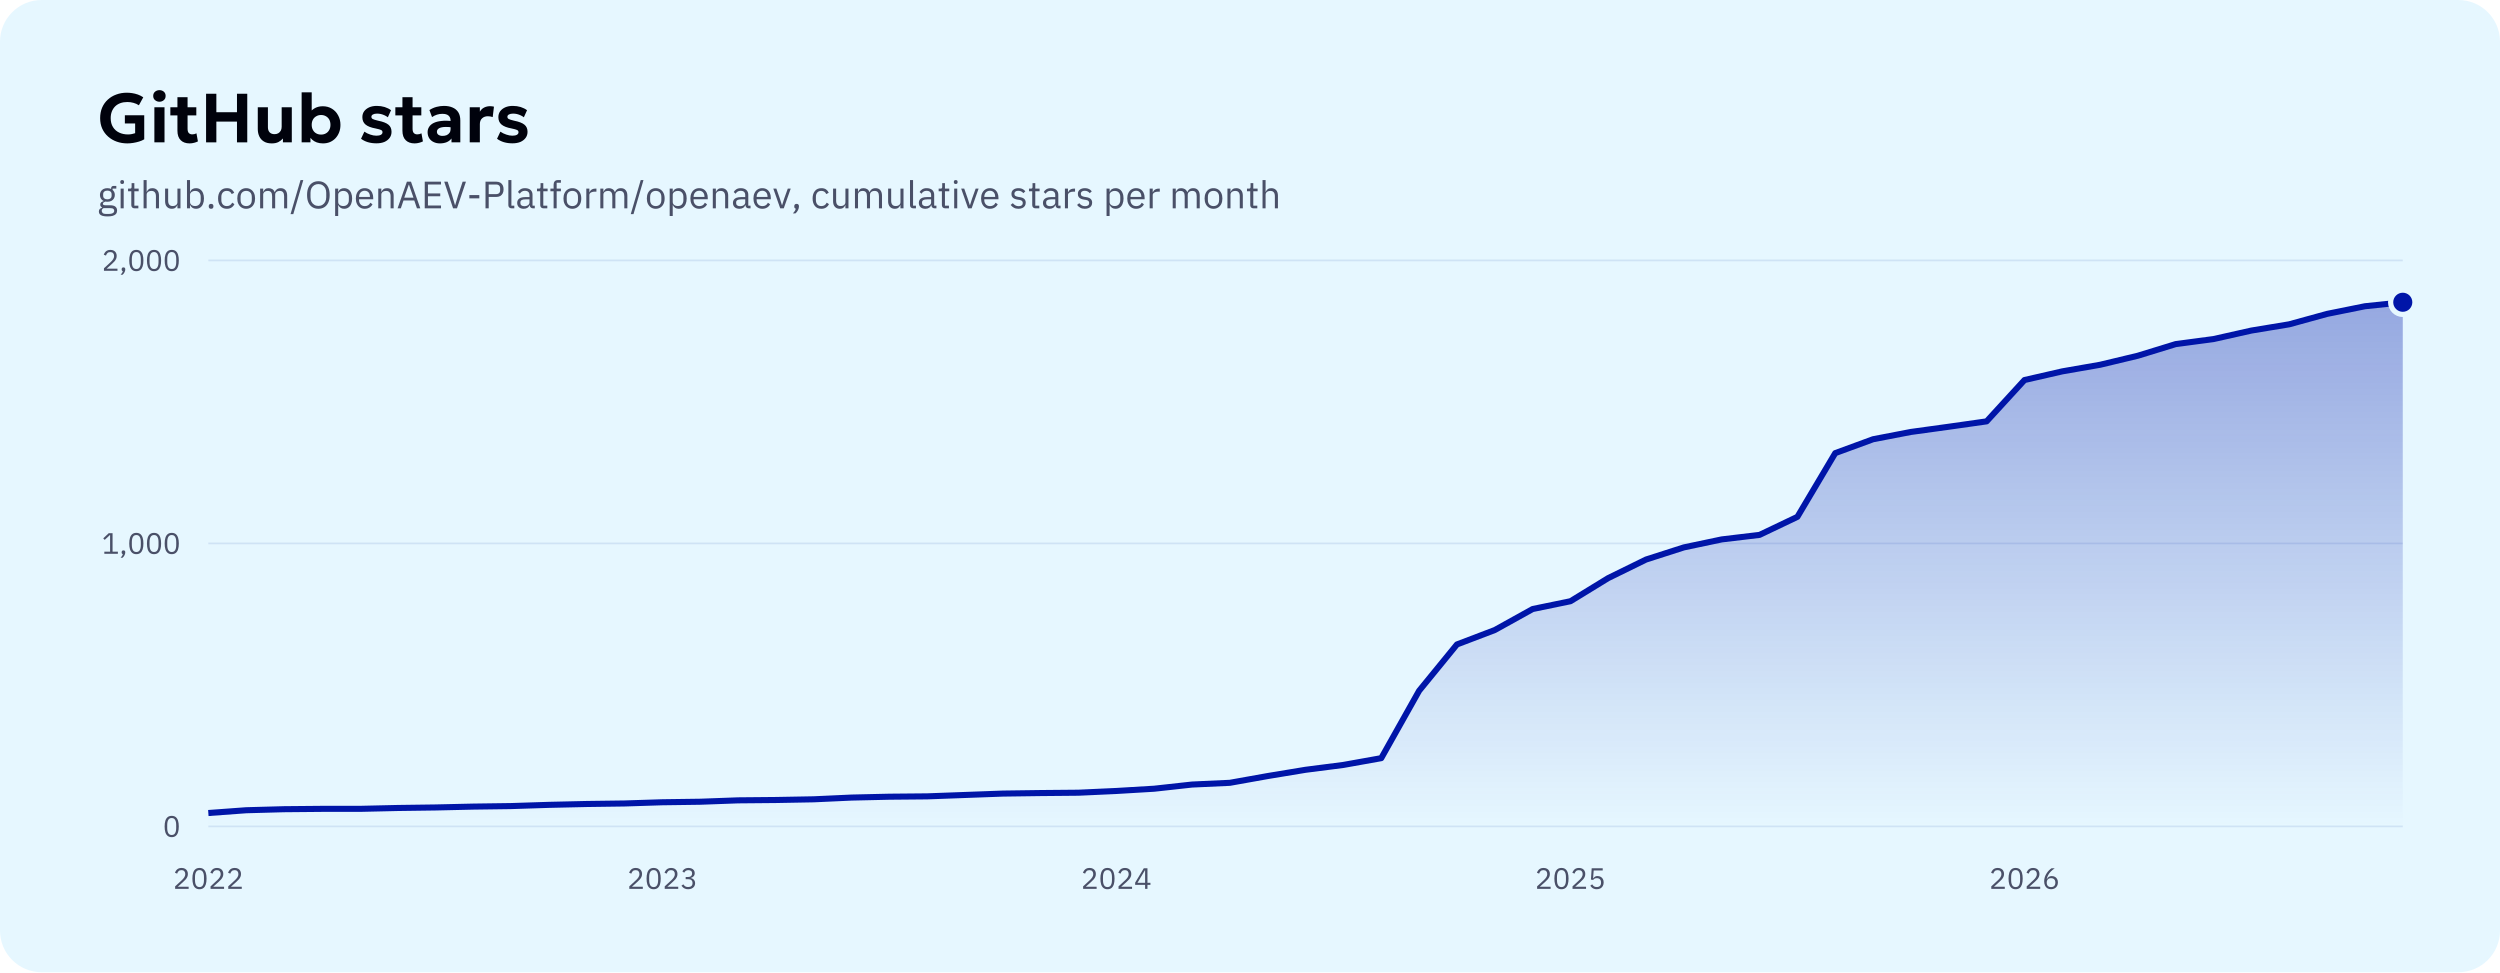
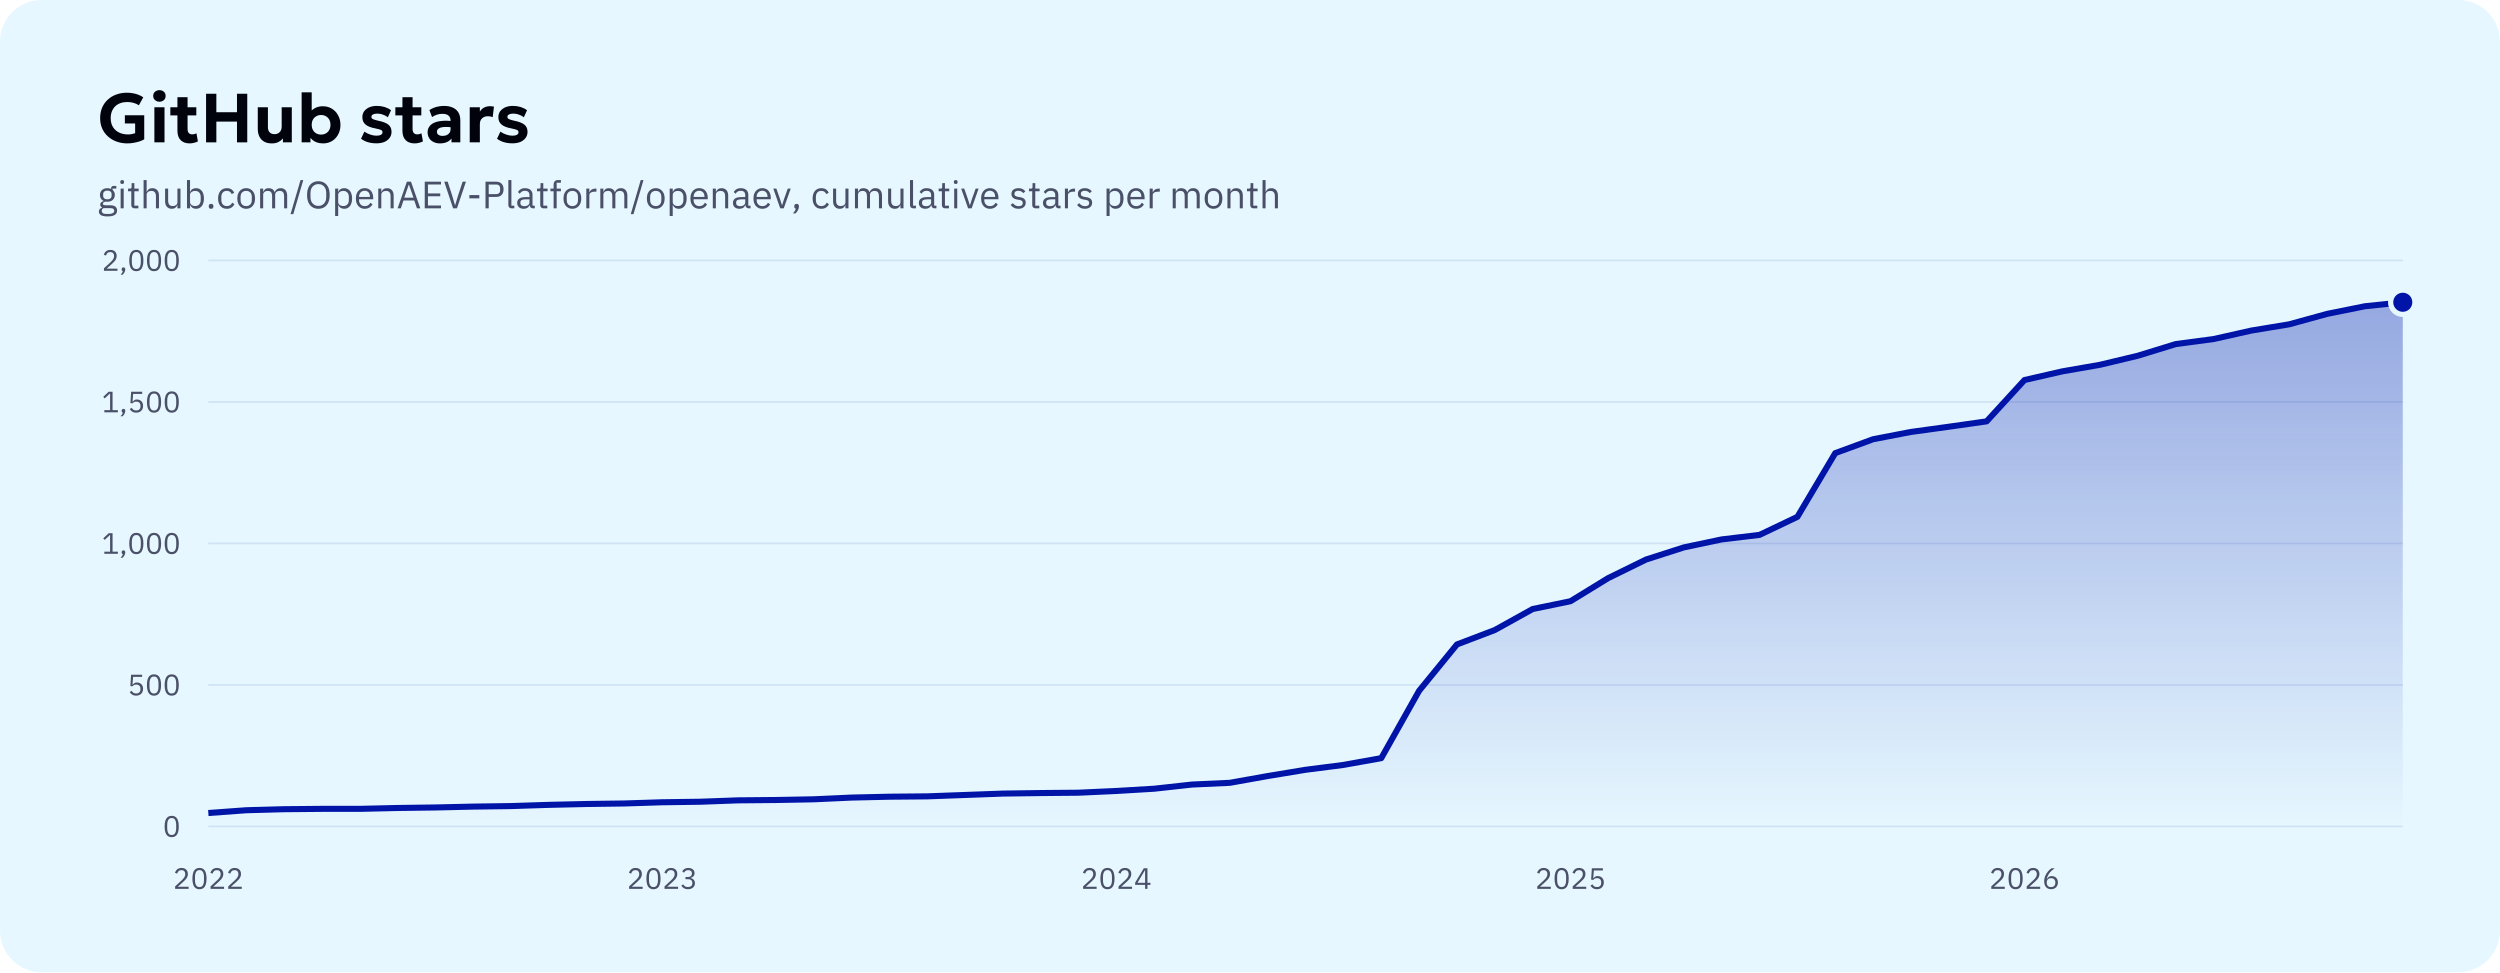
<svg xmlns="http://www.w3.org/2000/svg" width="1440" height="560" viewBox="0 0 1440 560" role="img" aria-label="openaev GitHub stars">
  <defs>
    <marker id="arr" viewBox="0 0 10 10" refX="8" refY="5" markerUnits="userSpaceOnUse" markerWidth="13" markerHeight="13" orient="auto-start-reverse">
      <path d="M0 1L10 5L0 9z" fill="#0015A8" />
    </marker>
    <marker id="arrm" viewBox="0 0 10 10" refX="8" refY="5" markerUnits="userSpaceOnUse" markerWidth="13" markerHeight="13" orient="auto-start-reverse">
      <path d="M0 1L10 5L0 9z" fill="#4A5068" />
    </marker>
    <path id="gh600-G" d="M435 15Q353 15 282 -10Q211 -35 157 -83Q103 -130 72 -198Q42 -265 42 -349Q42 -433 71 -501Q100 -568 153 -616Q205 -664 275 -689Q345 -715 426 -715Q463 -715 503 -709Q543 -703 584 -689Q624 -675 663 -649L600 -534Q564 -558 522 -569Q480 -581 434 -581Q379 -581 334 -565Q290 -549 259 -519Q228 -488 211 -446Q194 -403 194 -349Q194 -272 227 -220Q260 -167 316 -141Q372 -114 444 -114Q474 -114 501 -120Q528 -125 546 -132V-272H398V-390H677V-44Q646 -25 604 -12Q561 1 517 8Q472 15 435 15Z" />
    <path id="gh600-i" d="M71 0V-505H217V0ZM144 -585Q108 -585 81 -608Q54 -630 54 -669Q54 -707 81 -730Q108 -752 144 -752Q180 -752 207 -730Q233 -707 233 -669Q233 -630 207 -608Q180 -585 144 -585Z" />
    <path id="gh600-t" d="M290 15Q209 15 162 -31Q115 -77 115 -169V-650H261V-505H387V-388H261V-196Q261 -151 280 -133Q298 -115 329 -115Q346 -115 361 -119Q376 -123 389 -130L410 -14Q387 -2 356 6Q324 15 290 15ZM13 -388V-505H130V-388Z" />
    <path id="gh600-H" d="M85 0V-700H233V-434H530V-700H678V0H530V-299H233V0Z" />
    <path id="gh600-u" d="M268 15Q199 15 155 -12Q110 -39 88 -86Q66 -133 66 -193V-505H212V-216Q212 -171 237 -144Q262 -118 308 -118Q338 -118 361 -131Q384 -145 397 -168Q410 -192 410 -224V-505H556V0H428V-56Q402 -25 364 -5Q326 15 268 15Z" />
    <path id="gh600-b" d="M378 15Q330 15 290 1Q251 -13 222 -39Q194 -64 178 -98L198 -130V0H71V-720H216V-390L184 -423Q218 -470 266 -495Q314 -520 376 -520Q450 -520 508 -484Q565 -449 597 -388Q630 -328 630 -252Q630 -193 611 -144Q592 -95 558 -59Q525 -24 479 -4Q433 15 378 15ZM351 -112Q390 -112 420 -129Q451 -146 468 -178Q486 -209 486 -252Q486 -296 469 -328Q451 -359 421 -376Q390 -394 351 -394Q312 -394 282 -376Q251 -359 234 -328Q216 -296 216 -252Q216 -209 234 -178Q251 -146 282 -129Q312 -112 351 -112Z" />
    <path id="gh600-s" d="M254 14Q186 14 129 -3Q72 -21 32 -52L80 -154Q119 -127 165 -112Q211 -96 253 -96Q295 -96 318 -109Q341 -122 341 -146Q341 -168 321 -178Q300 -188 242 -200Q142 -218 96 -257Q51 -295 51 -363Q51 -412 77 -448Q104 -484 151 -505Q198 -525 259 -525Q319 -525 372 -509Q425 -492 464 -463L418 -361Q398 -377 372 -389Q346 -401 318 -408Q290 -414 263 -414Q226 -414 204 -402Q181 -390 181 -368Q181 -346 201 -336Q222 -325 278 -312Q383 -291 427 -254Q471 -218 471 -152Q471 -102 444 -65Q416 -27 368 -6Q319 14 254 14Z" />
    <path id="gh600-a" d="M212 15Q161 15 121 -5Q81 -24 58 -60Q35 -97 35 -147Q35 -190 57 -223Q78 -257 122 -279Q166 -301 233 -308Q300 -316 391 -307L393 -214Q339 -223 297 -222Q255 -222 227 -214Q198 -206 184 -191Q169 -176 169 -154Q169 -124 191 -109Q214 -93 251 -93Q284 -93 310 -104Q336 -116 351 -138Q366 -160 366 -191V-313Q366 -342 354 -364Q342 -386 316 -399Q290 -411 248 -411Q209 -411 170 -399Q132 -387 99 -364L61 -465Q110 -497 164 -511Q219 -525 270 -525Q342 -525 394 -502Q447 -480 477 -433Q506 -387 506 -314V0H379V-56Q354 -22 311 -3Q267 15 212 15Z" />
    <path id="gh600-r" d="M71 0V-505H217V-442Q242 -484 280 -502Q319 -521 364 -521Q380 -521 394 -519Q407 -517 420 -514L402 -364Q386 -370 368 -373Q350 -376 332 -376Q282 -376 250 -347Q217 -317 217 -263V0Z" />
    <path id="gb400-g" d="M520 57Q520 110 492 144Q464 179 408 196Q353 212 270 212Q190 212 140 197Q89 182 66 154Q43 125 43 85Q43 43 65 19Q87 -5 125 -15V-26Q103 -37 91 -54Q79 -72 79 -98Q79 -137 104 -158Q129 -178 168 -188V-192Q122 -214 96 -255Q71 -296 71 -350Q71 -403 95 -443Q119 -483 163 -506Q207 -528 265 -528Q293 -528 318 -523Q342 -518 363 -508V-517Q363 -547 377 -566Q391 -586 423 -586H500V-516H402V-483Q430 -459 446 -425Q461 -391 461 -350Q461 -298 437 -258Q413 -217 369 -194Q325 -172 266 -172Q253 -172 240 -174Q227 -175 216 -177Q191 -170 170 -156Q148 -143 148 -119Q148 -96 170 -88Q192 -80 227 -80H337Q433 -80 476 -44Q520 -7 520 57ZM445 63Q445 32 422 14Q398 -5 338 -5H166Q141 6 130 24Q118 41 118 65Q118 99 144 123Q169 147 230 147H304Q371 147 408 126Q445 105 445 63ZM266 -236Q317 -236 347 -260Q377 -285 377 -336V-364Q377 -415 347 -440Q317 -464 266 -464Q215 -464 185 -440Q155 -415 155 -364V-336Q155 -285 185 -260Q215 -236 266 -236Z" />
    <path id="gb400-i" d="M125 -637Q100 -637 88 -650Q76 -662 76 -682V-695Q76 -715 88 -728Q100 -740 125 -740Q151 -740 162 -728Q174 -715 174 -695V-682Q174 -662 162 -650Q151 -637 125 -637ZM85 0V-516H165V0Z" />
    <path id="gb400-t" d="M299 0H199Q158 0 136 -24Q114 -48 114 -85V-446H29V-516H77Q103 -516 112 -526Q122 -537 122 -563V-659H194V-516H307V-446H194V-70H299Z" />
    <path id="gb400-h" d="M85 0V-740H165V-432H169Q188 -476 222 -502Q257 -528 315 -528Q395 -528 442 -476Q488 -425 488 -331V0H408V-317Q408 -386 378 -421Q349 -456 291 -456Q259 -456 230 -446Q201 -435 183 -413Q165 -391 165 -358V0Z" />
    <path id="gb400-u" d="M403 0V-84H399Q384 -47 352 -18Q319 12 254 12Q175 12 128 -40Q80 -91 80 -185V-516H160V-199Q160 -130 190 -95Q220 -60 278 -60Q310 -60 338 -70Q367 -81 385 -103Q403 -125 403 -159V-516H483V0Z" />
    <path id="gb400-b" d="M85 0V-740H165V-432H169Q189 -481 228 -504Q267 -528 320 -528Q385 -528 432 -495Q479 -462 504 -402Q530 -341 530 -258Q530 -176 504 -115Q479 -54 432 -21Q385 12 320 12Q267 12 230 -12Q192 -36 169 -84H165V0ZM298 -60Q366 -60 405 -102Q444 -145 444 -214V-302Q444 -371 405 -414Q366 -456 298 -456Q262 -456 232 -443Q201 -430 183 -408Q165 -386 165 -357V-165Q165 -132 183 -108Q201 -85 232 -72Q262 -60 298 -60Z" />
    <path id="gb400-period" d="M136 12Q105 12 90 -4Q75 -21 75 -46V-59Q75 -85 90 -101Q105 -117 136 -117Q168 -117 182 -101Q197 -85 197 -59V-46Q197 -21 182 -4Q168 12 136 12Z" />
    <path id="gb400-c" d="M277 12Q168 12 108 -61Q47 -134 47 -258Q47 -382 108 -455Q168 -528 277 -528Q354 -528 401 -494Q448 -460 470 -407L403 -373Q389 -413 356 -435Q324 -457 277 -457Q206 -457 170 -414Q133 -370 133 -302V-214Q133 -147 170 -103Q206 -59 277 -59Q326 -59 361 -82Q396 -105 417 -149L475 -110Q450 -55 400 -22Q351 12 277 12Z" />
    <path id="gb400-o" d="M280 12Q211 12 158 -22Q106 -55 76 -116Q47 -176 47 -258Q47 -340 76 -400Q106 -461 158 -494Q211 -528 280 -528Q349 -528 402 -494Q454 -461 484 -400Q513 -340 513 -258Q513 -176 484 -116Q454 -55 402 -22Q349 12 280 12ZM280 -59Q345 -59 386 -99Q427 -139 427 -221V-295Q427 -377 386 -417Q345 -457 280 -457Q216 -457 174 -417Q133 -377 133 -295V-221Q133 -139 174 -99Q216 -59 280 -59Z" />
    <path id="gb400-m" d="M165 0H85V-516H165V-432H169Q186 -472 217 -500Q248 -528 308 -528Q359 -528 402 -504Q445 -479 466 -423H468Q482 -465 520 -496Q559 -528 625 -528Q704 -528 748 -476Q793 -425 793 -331V0H713V-317Q713 -385 686 -420Q659 -456 600 -456Q569 -456 541 -446Q513 -435 496 -413Q479 -391 479 -358V0H399V-317Q399 -386 372 -421Q345 -456 288 -456Q257 -456 228 -446Q200 -435 182 -413Q165 -391 165 -358Z" />
    <path id="gb400-slash" d="M81 151H9L270 -740H342Z" />
    <path id="gb400-O" d="M354 12Q264 12 198 -30Q131 -71 94 -152Q58 -232 58 -349Q58 -466 94 -546Q131 -627 198 -668Q264 -710 354 -710Q444 -710 510 -668Q577 -627 614 -546Q650 -466 650 -349Q650 -232 614 -152Q577 -71 510 -30Q444 12 354 12ZM354 -63Q415 -63 461 -92Q507 -120 534 -171Q560 -222 560 -291V-407Q560 -476 534 -528Q507 -579 461 -607Q415 -635 354 -635Q294 -635 248 -607Q201 -579 174 -528Q148 -476 148 -407V-291Q148 -222 174 -171Q201 -120 248 -92Q294 -63 354 -63Z" />
    <path id="gb400-p" d="M85 200V-516H165V-432H169Q189 -481 228 -504Q267 -528 320 -528Q385 -528 432 -495Q479 -462 504 -402Q530 -341 530 -258Q530 -176 504 -115Q479 -54 432 -21Q385 12 320 12Q267 12 230 -12Q192 -36 169 -84H165V200ZM298 -60Q366 -60 405 -102Q444 -145 444 -214V-302Q444 -371 405 -414Q366 -456 298 -456Q262 -456 232 -443Q201 -430 183 -408Q165 -386 165 -357V-165Q165 -132 183 -108Q201 -85 232 -72Q262 -60 298 -60Z" />
    <path id="gb400-e" d="M279 12Q209 12 157 -22Q105 -55 76 -116Q47 -176 47 -258Q47 -340 76 -400Q105 -461 157 -494Q209 -528 279 -528Q348 -528 398 -496Q448 -463 475 -406Q502 -349 502 -276V-238H131V-214Q131 -147 172 -102Q212 -58 284 -58Q333 -58 370 -81Q406 -104 426 -147L483 -106Q458 -54 405 -21Q352 12 279 12ZM279 -461Q236 -461 202 -441Q169 -421 150 -386Q131 -350 131 -305V-298H416V-309Q416 -355 399 -389Q382 -423 351 -442Q320 -461 279 -461Z" />
    <path id="gb400-n" d="M165 0H85V-516H165V-432H169Q188 -476 222 -502Q257 -528 315 -528Q395 -528 442 -476Q488 -425 488 -331V0H408V-317Q408 -386 378 -421Q349 -456 291 -456Q259 -456 230 -446Q201 -435 183 -413Q165 -391 165 -358Z" />
    <path id="gb400-A" d="M618 0H530L460 -206H178L108 0H23L267 -698H374ZM439 -280 351 -533 321 -620H316L286 -533L198 -280Z" />
    <path id="gb400-E" d="M519 0H93V-698H519V-624H177V-390H499V-316H177V-74H519Z" />
    <path id="gb400-V" d="M354 0H252L20 -698H110L225 -346L302 -84H307L386 -346L502 -698H589Z" />
    <path id="gb400-hyphen" d="M330 -261H69V-347H330Z" />
    <path id="gb400-P" d="M177 0H93V-698H371Q434 -698 478 -674Q521 -649 544 -604Q566 -560 566 -498Q566 -437 544 -392Q521 -347 478 -322Q434 -298 371 -298H177ZM177 -624V-372H371Q404 -372 428 -384Q451 -395 464 -418Q476 -440 476 -472V-524Q476 -556 464 -578Q451 -601 428 -612Q404 -624 371 -624Z" />
    <path id="gb400-l" d="M241 0H170Q129 0 107 -24Q85 -47 85 -83V-740H165V-70H241Z" />
    <path id="gb400-a" d="M505 0H460Q428 0 408 -14Q388 -27 379 -51Q370 -75 370 -106V-113L401 -84H366Q350 -37 310 -12Q271 12 217 12Q135 12 90 -30Q44 -72 44 -144Q44 -193 68 -226Q92 -260 140 -278Q189 -295 264 -295H366V-346Q366 -401 336 -430Q306 -459 244 -459Q198 -459 166 -438Q134 -417 113 -382L65 -427Q86 -468 132 -498Q178 -528 248 -528Q341 -528 394 -482Q446 -436 446 -354V-70H505ZM366 -235H260Q192 -235 160 -215Q128 -195 128 -157V-136Q128 -98 156 -77Q184 -56 230 -56Q270 -56 300 -68Q331 -81 348 -102Q366 -124 366 -150Z" />
    <path id="gb400-f" d="M113 0V-446H29V-516H113V-620Q113 -673 141 -706Q169 -740 226 -740H304V-670H193V-516H304V-446H193V0Z" />
    <path id="gb400-r" d="M165 0H85V-516H165V-421H170Q179 -446 198 -468Q217 -489 247 -502Q277 -516 319 -516H350V-436H303Q260 -436 229 -424Q198 -413 182 -394Q165 -375 165 -350Z" />
    <path id="gb400-v" d="M292 0H199L18 -516H98L188 -260L244 -84H249L305 -260L397 -516H474Z" />
    <path id="gb400-comma" d="M136 -117Q168 -117 182 -100Q197 -84 197 -58V-44Q197 -4 173 46Q149 96 106 133H39Q69 101 88 72Q106 44 114 9Q94 4 84 -10Q75 -24 75 -44V-58Q75 -84 90 -100Q105 -117 136 -117Z" />
    <path id="gb400-s" d="M240 12Q169 12 120 -16Q71 -43 36 -89L93 -135Q123 -98 160 -77Q197 -56 246 -56Q297 -56 326 -78Q354 -100 354 -140Q354 -170 334 -192Q315 -214 264 -221L223 -227Q176 -234 138 -250Q100 -267 78 -298Q57 -328 57 -376Q57 -453 110 -490Q162 -528 241 -528Q283 -528 316 -518Q348 -508 374 -490Q400 -471 421 -445L368 -397Q351 -421 318 -440Q285 -460 235 -460Q186 -460 160 -438Q134 -417 134 -380Q134 -343 160 -326Q185 -308 233 -300L273 -294Q359 -281 395 -244Q431 -208 431 -149Q431 -99 408 -63Q385 -27 342 -8Q299 12 240 12Z" />
    <path id="gb400-zero" d="M300 12Q217 12 164 -31Q110 -74 85 -154Q60 -235 60 -349Q60 -463 85 -544Q110 -625 164 -668Q217 -710 300 -710Q384 -710 437 -668Q490 -625 515 -544Q540 -463 540 -349Q540 -235 515 -154Q490 -74 437 -31Q384 12 300 12ZM300 -61Q355 -61 388 -90Q421 -120 436 -172Q452 -225 452 -292V-406Q452 -474 436 -526Q421 -578 388 -608Q355 -637 300 -637Q246 -637 212 -608Q179 -578 164 -526Q148 -474 148 -406V-292Q148 -225 164 -172Q179 -120 212 -90Q246 -61 300 -61Z" />
+     <path id="gb400-five" d="M498 -698V-624H192L172 -358H179Q196 -382 215 -399Q234 -416 260 -426Q286 -435 322 -435Q382 -435 429 -409Q476 -383 503 -335Q530 -287 530 -219Q530 -151 502 -99Q474 -47 422 -18Q369 12 295 12Q237 12 196 -6Q155 -23 126 -50Q98 -77 77 -107L140 -155Q167 -114 200 -88Q232 -63 295 -63Q366 -63 404 -101Q441 -139 441 -208V-218Q441 -287 404 -325Q366 -363 295 -363Q247 -363 220 -346Q192 -328 170 -304L99 -314L124 -698Z" />
    <path id="gb400-one" d="M547 0H88V-74H283V-636H276L100 -472L51 -525L236 -698H367V-74H547Z" />
    <path id="gb400-two" d="M533 -74V0H75V-86L303 -296Q352 -341 385 -392Q418 -443 418 -493V-505Q418 -563 386 -599Q354 -635 289 -635Q225 -635 192 -601Q158 -567 144 -517L69 -546Q83 -587 110 -624Q136 -662 181 -686Q226 -710 293 -710Q361 -710 409 -684Q457 -658 482 -612Q507 -567 507 -507Q507 -453 488 -408Q468 -363 434 -323Q399 -283 354 -243L166 -74Z" />
-     <path id="gb400-eight" d="M300 12Q221 12 167 -14Q113 -41 86 -87Q58 -133 58 -190Q58 -261 97 -304Q136 -346 199 -363V-371Q144 -390 112 -432Q79 -475 79 -535Q79 -615 138 -662Q196 -710 300 -710Q404 -710 462 -662Q521 -615 521 -535Q521 -475 488 -432Q456 -390 401 -371V-363Q464 -346 503 -304Q542 -261 542 -190Q542 -133 514 -87Q487 -41 434 -14Q380 12 300 12ZM300 -61Q373 -61 413 -94Q453 -127 453 -186V-207Q453 -266 413 -299Q373 -332 300 -332Q227 -332 187 -299Q147 -266 147 -207V-186Q147 -127 187 -94Q227 -61 300 -61ZM300 -402Q365 -402 400 -430Q434 -459 434 -512V-527Q434 -580 400 -608Q365 -637 300 -637Q235 -637 200 -608Q166 -580 166 -527V-512Q166 -459 200 -430Q235 -402 300 -402Z" />
-     <path id="gb400-nine" d="M533 -442Q533 -364 510 -296Q488 -228 450 -171Q413 -114 370 -70Q326 -27 284 0H176Q251 -55 304 -107Q357 -159 392 -220Q427 -281 446 -362L441 -364Q425 -336 402 -313Q379 -290 348 -277Q316 -264 273 -264Q213 -264 166 -290Q120 -316 94 -364Q67 -413 67 -479Q67 -548 96 -600Q125 -652 177 -681Q229 -710 299 -710Q372 -710 424 -678Q476 -645 504 -585Q533 -525 533 -442ZM300 -335Q346 -335 378 -352Q411 -369 428 -402Q446 -435 446 -482V-490Q446 -537 428 -570Q411 -603 378 -620Q346 -637 300 -637Q254 -637 222 -620Q189 -603 172 -570Q154 -537 154 -490V-482Q154 -435 172 -402Q189 -369 222 -352Q254 -335 300 -335Z" />
    <path id="gb400-three" d="M185 -402H261Q332 -402 368 -435Q403 -468 403 -518V-525Q403 -580 368 -608Q334 -635 278 -635Q224 -635 190 -612Q156 -588 134 -548L72 -596Q90 -624 117 -650Q144 -676 184 -693Q224 -710 280 -710Q339 -710 387 -690Q435 -669 464 -630Q492 -591 492 -534Q492 -467 453 -426Q414 -385 358 -371V-367Q396 -360 430 -338Q463 -317 484 -280Q505 -244 505 -191Q505 -131 476 -86Q446 -40 392 -14Q339 12 268 12Q208 12 166 -6Q123 -23 94 -50Q64 -77 42 -107L105 -155Q132 -114 168 -88Q203 -63 267 -63Q341 -63 379 -97Q417 -131 417 -192V-200Q417 -262 379 -296Q341 -329 267 -329H185Z" />
    <path id="gb400-four" d="M455 0H375V-137H38V-211L330 -698H455V-207H556V-137H455ZM370 -633 117 -207H375V-633Z" />
-     <path id="gb400-five" d="M498 -698V-624H192L172 -358H179Q196 -382 215 -399Q234 -416 260 -426Q286 -435 322 -435Q382 -435 429 -409Q476 -383 503 -335Q530 -287 530 -219Q530 -151 502 -99Q474 -47 422 -18Q369 12 295 12Q237 12 196 -6Q155 -23 126 -50Q98 -77 77 -107L140 -155Q167 -114 200 -88Q232 -63 295 -63Q366 -63 404 -101Q441 -139 441 -208V-218Q441 -287 404 -325Q366 -363 295 -363Q247 -363 220 -346Q192 -328 170 -304L99 -314L124 -698Z" />
    <path id="gb400-six" d="M301 12Q229 12 176 -20Q124 -53 96 -113Q67 -173 67 -256Q67 -334 90 -402Q112 -470 150 -527Q187 -584 230 -628Q274 -671 316 -698H424Q350 -644 296 -592Q243 -539 208 -478Q173 -417 154 -336L159 -334Q176 -363 198 -386Q221 -408 253 -421Q285 -434 327 -434Q387 -434 434 -408Q480 -382 506 -334Q533 -285 533 -219Q533 -151 504 -98Q475 -46 423 -17Q371 12 301 12ZM300 -61Q346 -61 378 -78Q411 -95 428 -128Q446 -161 446 -208V-216Q446 -263 428 -296Q411 -329 378 -346Q346 -363 300 -363Q254 -363 222 -346Q189 -329 172 -296Q154 -263 154 -216V-208Q154 -161 172 -128Q189 -95 222 -78Q254 -61 300 -61Z" />
  </defs>
  <rect width="1440" height="560" rx="24" fill="#E6F7FF" />
  <defs>
    <linearGradient id="fill-light" x1="0" y1="0" x2="0" y2="1">
      <stop offset="0" stop-color="#0015A8" stop-opacity="0.35" />
      <stop offset="1" stop-color="#0015A8" stop-opacity="0" />
    </linearGradient>
  </defs>
  <g fill="#00020C" transform="translate(56 82) scale(0.04)">
    <use href="#gh600-G" x="0" />
    <use href="#gh600-i" x="752" />
    <use href="#gh600-t" x="1040" />
    <use href="#gh600-H" x="1482.5" />
    <use href="#gh600-u" x="2246" />
    <use href="#gh600-b" x="2872.5" />
    <use href="#gh600-s" x="3767" />
    <use href="#gh600-t" x="4280" />
    <use href="#gh600-a" x="4722.5" />
    <use href="#gh600-r" x="5293" />
    <use href="#gh600-s" x="5725.5" />
  </g>
  <g fill="#4A5068" transform="translate(56 120) scale(0.022)">
    <use href="#gb400-g" x="0" />
    <use href="#gb400-i" x="528" />
    <use href="#gb400-t" x="778" />
    <use href="#gb400-h" x="1129" />
    <use href="#gb400-u" x="1697" />
    <use href="#gb400-b" x="2265" />
    <use href="#gb400-period" x="2845" />
    <use href="#gb400-c" x="3117" />
    <use href="#gb400-o" x="3620" />
    <use href="#gb400-m" x="4180" />
    <use href="#gb400-slash" x="5053" />
    <use href="#gb400-O" x="5436" />
    <use href="#gb400-p" x="6144" />
    <use href="#gb400-e" x="6724" />
    <use href="#gb400-n" x="7273" />
    <use href="#gb400-A" x="7841" />
    <use href="#gb400-E" x="8482" />
    <use href="#gb400-V" x="9065" />
    <use href="#gb400-hyphen" x="9674" />
    <use href="#gb400-P" x="10073" />
    <use href="#gb400-l" x="10679" />
    <use href="#gb400-a" x="10951" />
    <use href="#gb400-t" x="11485" />
    <use href="#gb400-f" x="11836" />
    <use href="#gb400-o" x="12160" />
    <use href="#gb400-r" x="12720" />
    <use href="#gb400-m" x="13087" />
    <use href="#gb400-slash" x="13960" />
    <use href="#gb400-o" x="14343" />
    <use href="#gb400-p" x="14903" />
    <use href="#gb400-e" x="15483" />
    <use href="#gb400-n" x="16032" />
    <use href="#gb400-a" x="16600" />
    <use href="#gb400-e" x="17134" />
    <use href="#gb400-v" x="17683" />
    <use href="#gb400-comma" x="18175" />
    <use href="#gb400-c" x="18683" />
    <use href="#gb400-u" x="19186" />
    <use href="#gb400-m" x="19754" />
    <use href="#gb400-u" x="20627" />
    <use href="#gb400-l" x="21195" />
    <use href="#gb400-a" x="21467" />
    <use href="#gb400-t" x="22001" />
    <use href="#gb400-i" x="22352" />
    <use href="#gb400-v" x="22602" />
    <use href="#gb400-e" x="23094" />
    <use href="#gb400-s" x="23879" />
    <use href="#gb400-t" x="24366" />
    <use href="#gb400-a" x="24717" />
    <use href="#gb400-r" x="25251" />
    <use href="#gb400-s" x="25618" />
    <use href="#gb400-p" x="26341" />
    <use href="#gb400-e" x="26921" />
    <use href="#gb400-r" x="27470" />
    <use href="#gb400-m" x="28073" />
    <use href="#gb400-o" x="28946" />
    <use href="#gb400-n" x="29506" />
    <use href="#gb400-t" x="30074" />
    <use href="#gb400-h" x="30425" />
  </g>
  <path d="M120 476.0H1384" stroke="#CFE3F5" stroke-width="1" />
  <g fill="#4A5068" transform="translate(93.8 482) scale(0.017)">
    <use href="#gb400-zero" x="0" />
  </g>
+   <path d="M120 394.5H1384" stroke="#CFE3F5" stroke-width="1" />
+   <g fill="#4A5068" transform="translate(73.4 400.5) scale(0.017)">
+     <use href="#gb400-five" x="0" />
+     <use href="#gb400-zero" x="600" />
+     <use href="#gb400-zero" x="1200" />
+   </g>
  <path d="M120 313.0H1384" stroke="#CFE3F5" stroke-width="1" />
  <g fill="#4A5068" transform="translate(58.6 319) scale(0.017)">
    <use href="#gb400-one" x="0" />
    <use href="#gb400-comma" x="600" />
    <use href="#gb400-zero" x="872" />
    <use href="#gb400-zero" x="1472" />
    <use href="#gb400-zero" x="2072" />
  </g>
+   <path d="M120 231.5H1384" stroke="#CFE3F5" stroke-width="1" />
+   <g fill="#4A5068" transform="translate(58.6 237.5) scale(0.017)">
+     <use href="#gb400-one" x="0" />
+     <use href="#gb400-comma" x="600" />
+     <use href="#gb400-five" x="872" />
+     <use href="#gb400-zero" x="1472" />
+     <use href="#gb400-zero" x="2072" />
+   </g>
  <path d="M120 150.0H1384" stroke="#CFE3F5" stroke-width="1" />
  <g fill="#4A5068" transform="translate(58.6 156) scale(0.017)">
    <use href="#gb400-two" x="0" />
    <use href="#gb400-comma" x="600" />
    <use href="#gb400-zero" x="872" />
    <use href="#gb400-zero" x="1472" />
    <use href="#gb400-zero" x="2072" />
  </g>
  <g fill="#4A5068" transform="translate(99.6 512) scale(0.017)">
    <use href="#gb400-two" x="0" />
    <use href="#gb400-zero" x="600" />
    <use href="#gb400-two" x="1200" />
    <use href="#gb400-two" x="1800" />
  </g>
-   <g fill="#4A5068" transform="translate(361.2 512) scale(0.017)">
+   <g fill="#4A5068" transform="translate(361.1 512) scale(0.017)">
    <use href="#gb400-two" x="0" />
    <use href="#gb400-zero" x="600" />
    <use href="#gb400-two" x="1200" />
    <use href="#gb400-three" x="1800" />
  </g>
  <g fill="#4A5068" transform="translate(622.6 512) scale(0.017)">
    <use href="#gb400-two" x="0" />
    <use href="#gb400-zero" x="600" />
    <use href="#gb400-two" x="1200" />
    <use href="#gb400-four" x="1800" />
  </g>
-   <g fill="#4A5068" transform="translate(884.1 512) scale(0.017)">
+   <g fill="#4A5068" transform="translate(884.2 512) scale(0.017)">
    <use href="#gb400-two" x="0" />
    <use href="#gb400-zero" x="600" />
    <use href="#gb400-two" x="1200" />
    <use href="#gb400-five" x="1800" />
  </g>
  <g fill="#4A5068" transform="translate(1145.7 512) scale(0.017)">
    <use href="#gb400-two" x="0" />
    <use href="#gb400-zero" x="600" />
    <use href="#gb400-two" x="1200" />
    <use href="#gb400-six" x="1800" />
  </g>
  <path d="M120.0 468.3L141.8 466.7L163.6 466.1L185.4 465.9L207.2 465.9L229.0 465.4L250.8 465.1L272.6 464.6L294.3 464.3L316.1 463.6L337.9 463.1L359.7 462.8L381.5 462.1L403.3 461.8L425.1 461.0L446.9 460.8L468.7 460.4L490.5 459.4L512.3 458.9L534.1 458.7L555.9 457.9L577.7 457.1L599.4 456.8L621.2 456.6L643.0 455.6L664.8 454.3L686.6 451.9L708.4 450.9L730.2 447.0L752.0 443.4L773.8 440.6L795.6 436.7L817.4 397.9L839.2 371.2L861.0 362.9L882.8 350.8L904.6 346.3L926.3 333.0L948.1 322.3L969.9 315.3L991.7 310.7L1013.5 308.1L1035.3 297.7L1057.1 261.0L1078.9 253.0L1100.7 248.8L1122.5 245.8L1144.3 242.7L1166.1 218.9L1187.9 213.9L1209.7 210.1L1231.4 204.9L1253.2 198.2L1275.0 195.3L1296.8 190.4L1318.6 186.8L1340.4 180.8L1362.2 176.4L1384.0 174.1L1384.0 476L120.0 476Z" fill="url(#fill-light)" />
  <path d="M120.0 468.3L141.8 466.7L163.6 466.1L185.4 465.9L207.2 465.9L229.0 465.4L250.8 465.1L272.6 464.6L294.3 464.3L316.1 463.6L337.9 463.1L359.7 462.8L381.5 462.1L403.3 461.8L425.1 461.0L446.9 460.8L468.7 460.4L490.5 459.4L512.3 458.9L534.1 458.7L555.9 457.9L577.7 457.1L599.4 456.8L621.2 456.6L643.0 455.6L664.8 454.3L686.6 451.9L708.4 450.9L730.2 447.0L752.0 443.4L773.8 440.6L795.6 436.7L817.4 397.9L839.2 371.2L861.0 362.9L882.8 350.8L904.6 346.3L926.3 333.0L948.1 322.3L969.9 315.3L991.7 310.7L1013.5 308.1L1035.3 297.7L1057.1 261.0L1078.9 253.0L1100.7 248.8L1122.5 245.8L1144.3 242.7L1166.1 218.9L1187.9 213.9L1209.7 210.1L1231.4 204.9L1253.2 198.2L1275.0 195.3L1296.8 190.4L1318.6 186.8L1340.4 180.8L1362.2 176.4L1384.0 174.1" stroke="#0015A8" stroke-width="3.5" fill="none" stroke-linejoin="round" />
  <circle cx="1384.0" cy="174.1" r="7" fill="#0015A8" stroke="#E6F7FF" stroke-width="3" />
</svg>
